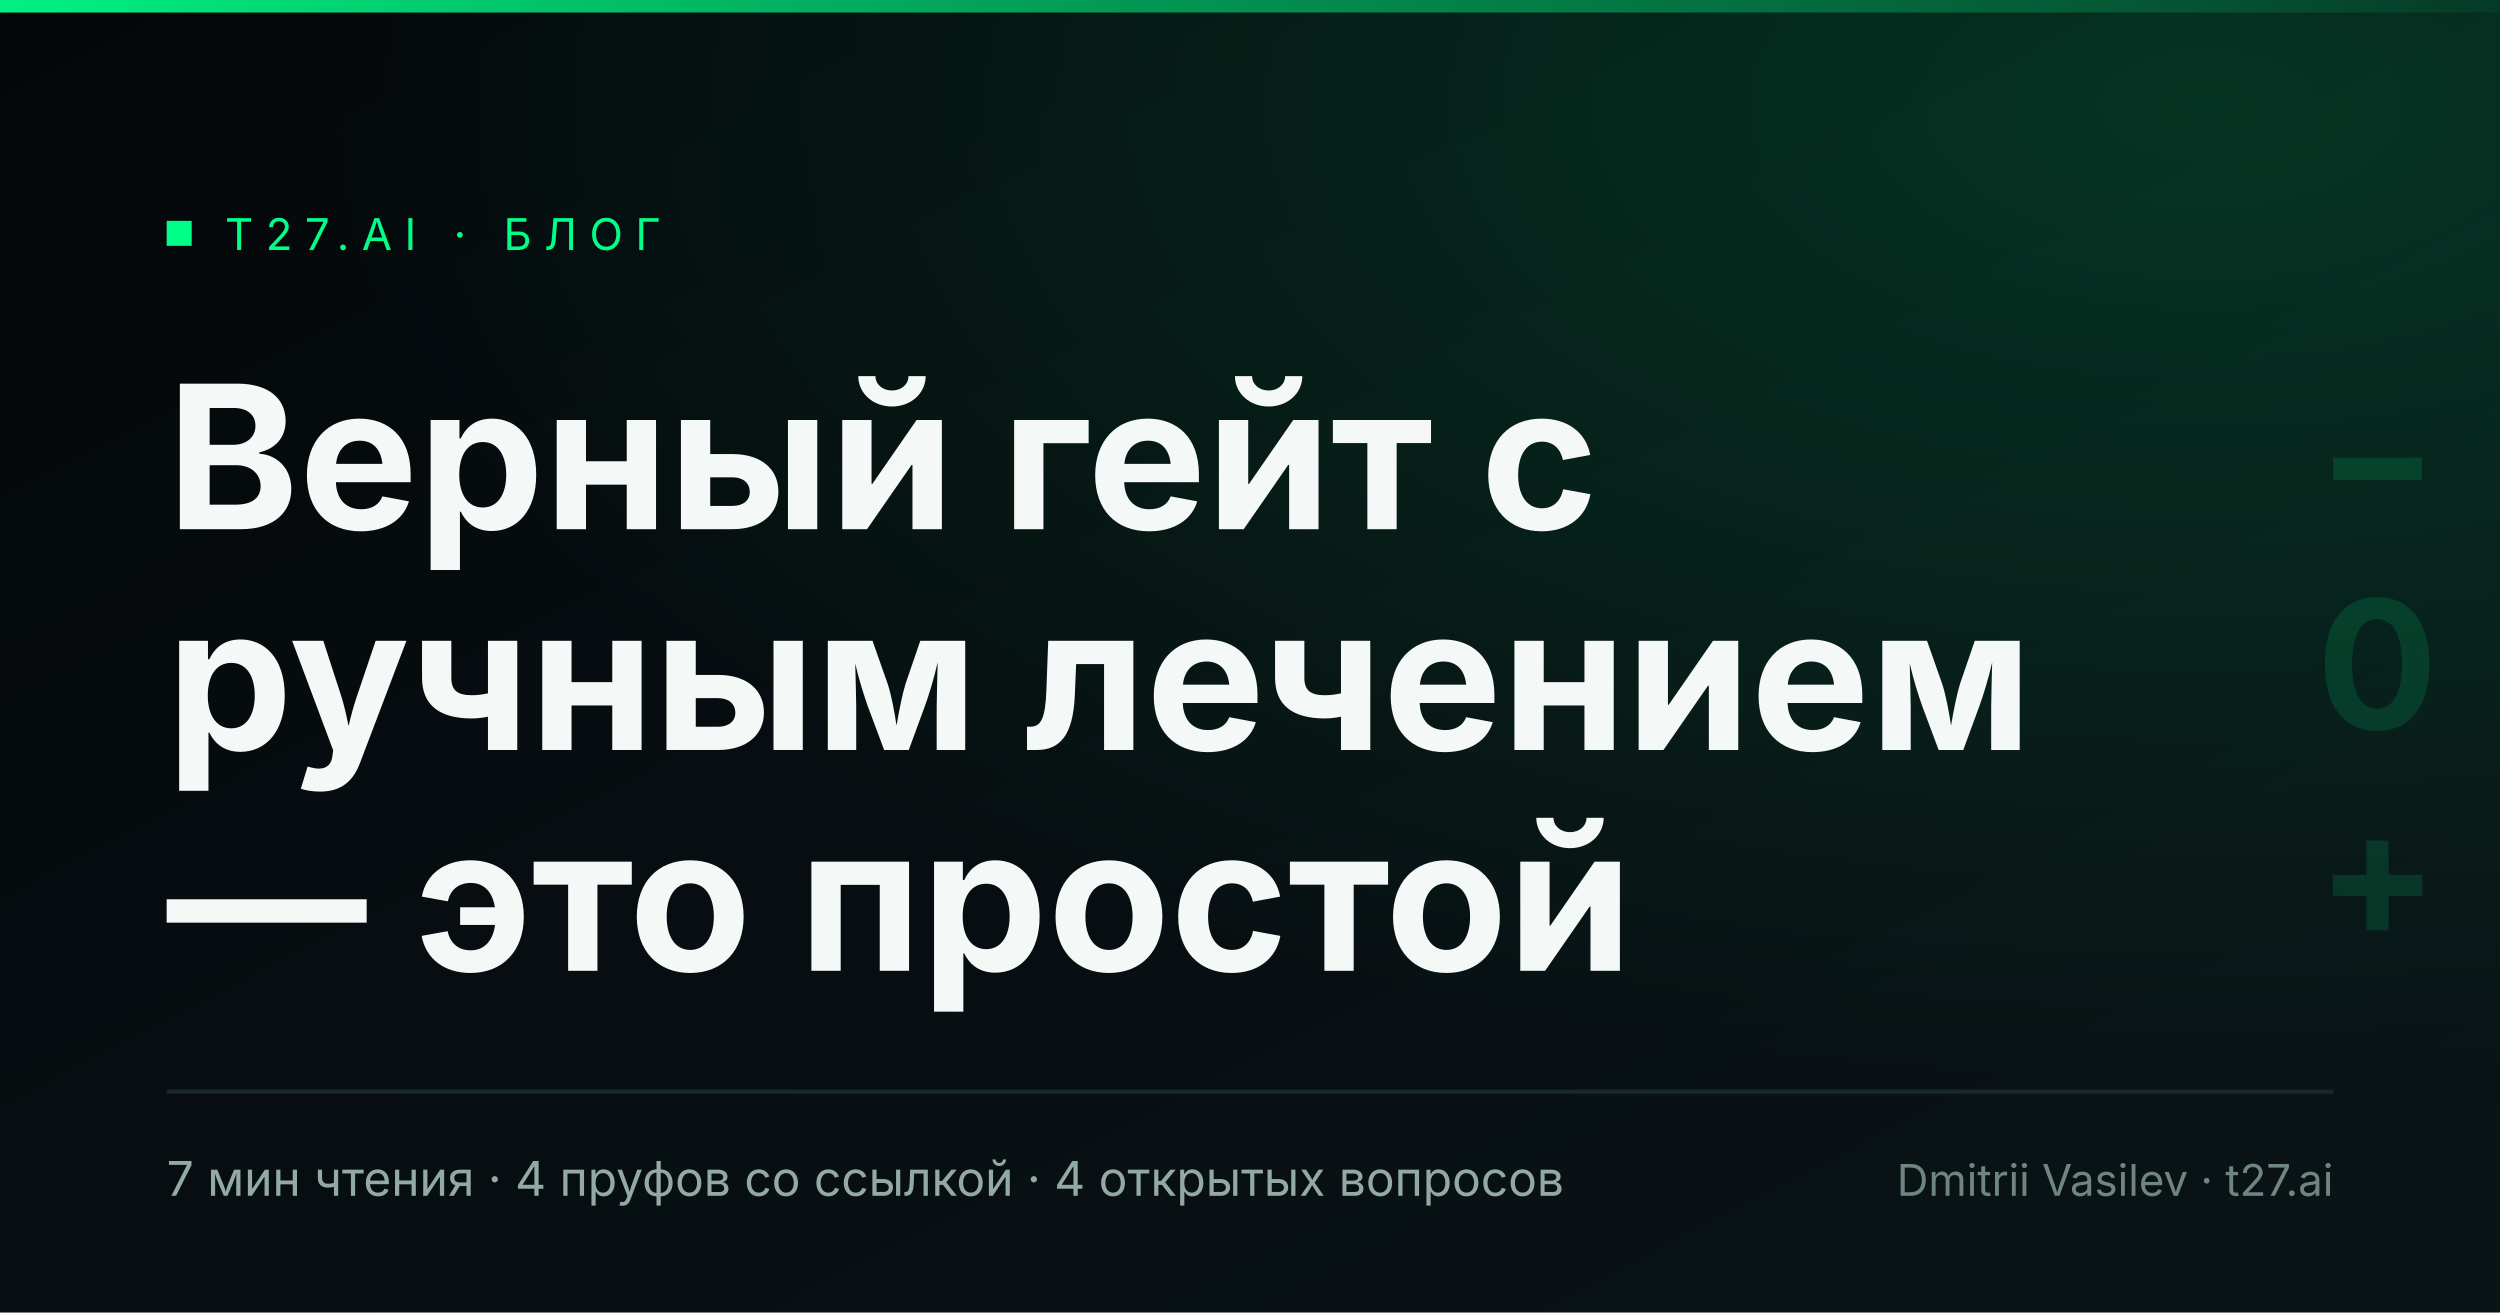
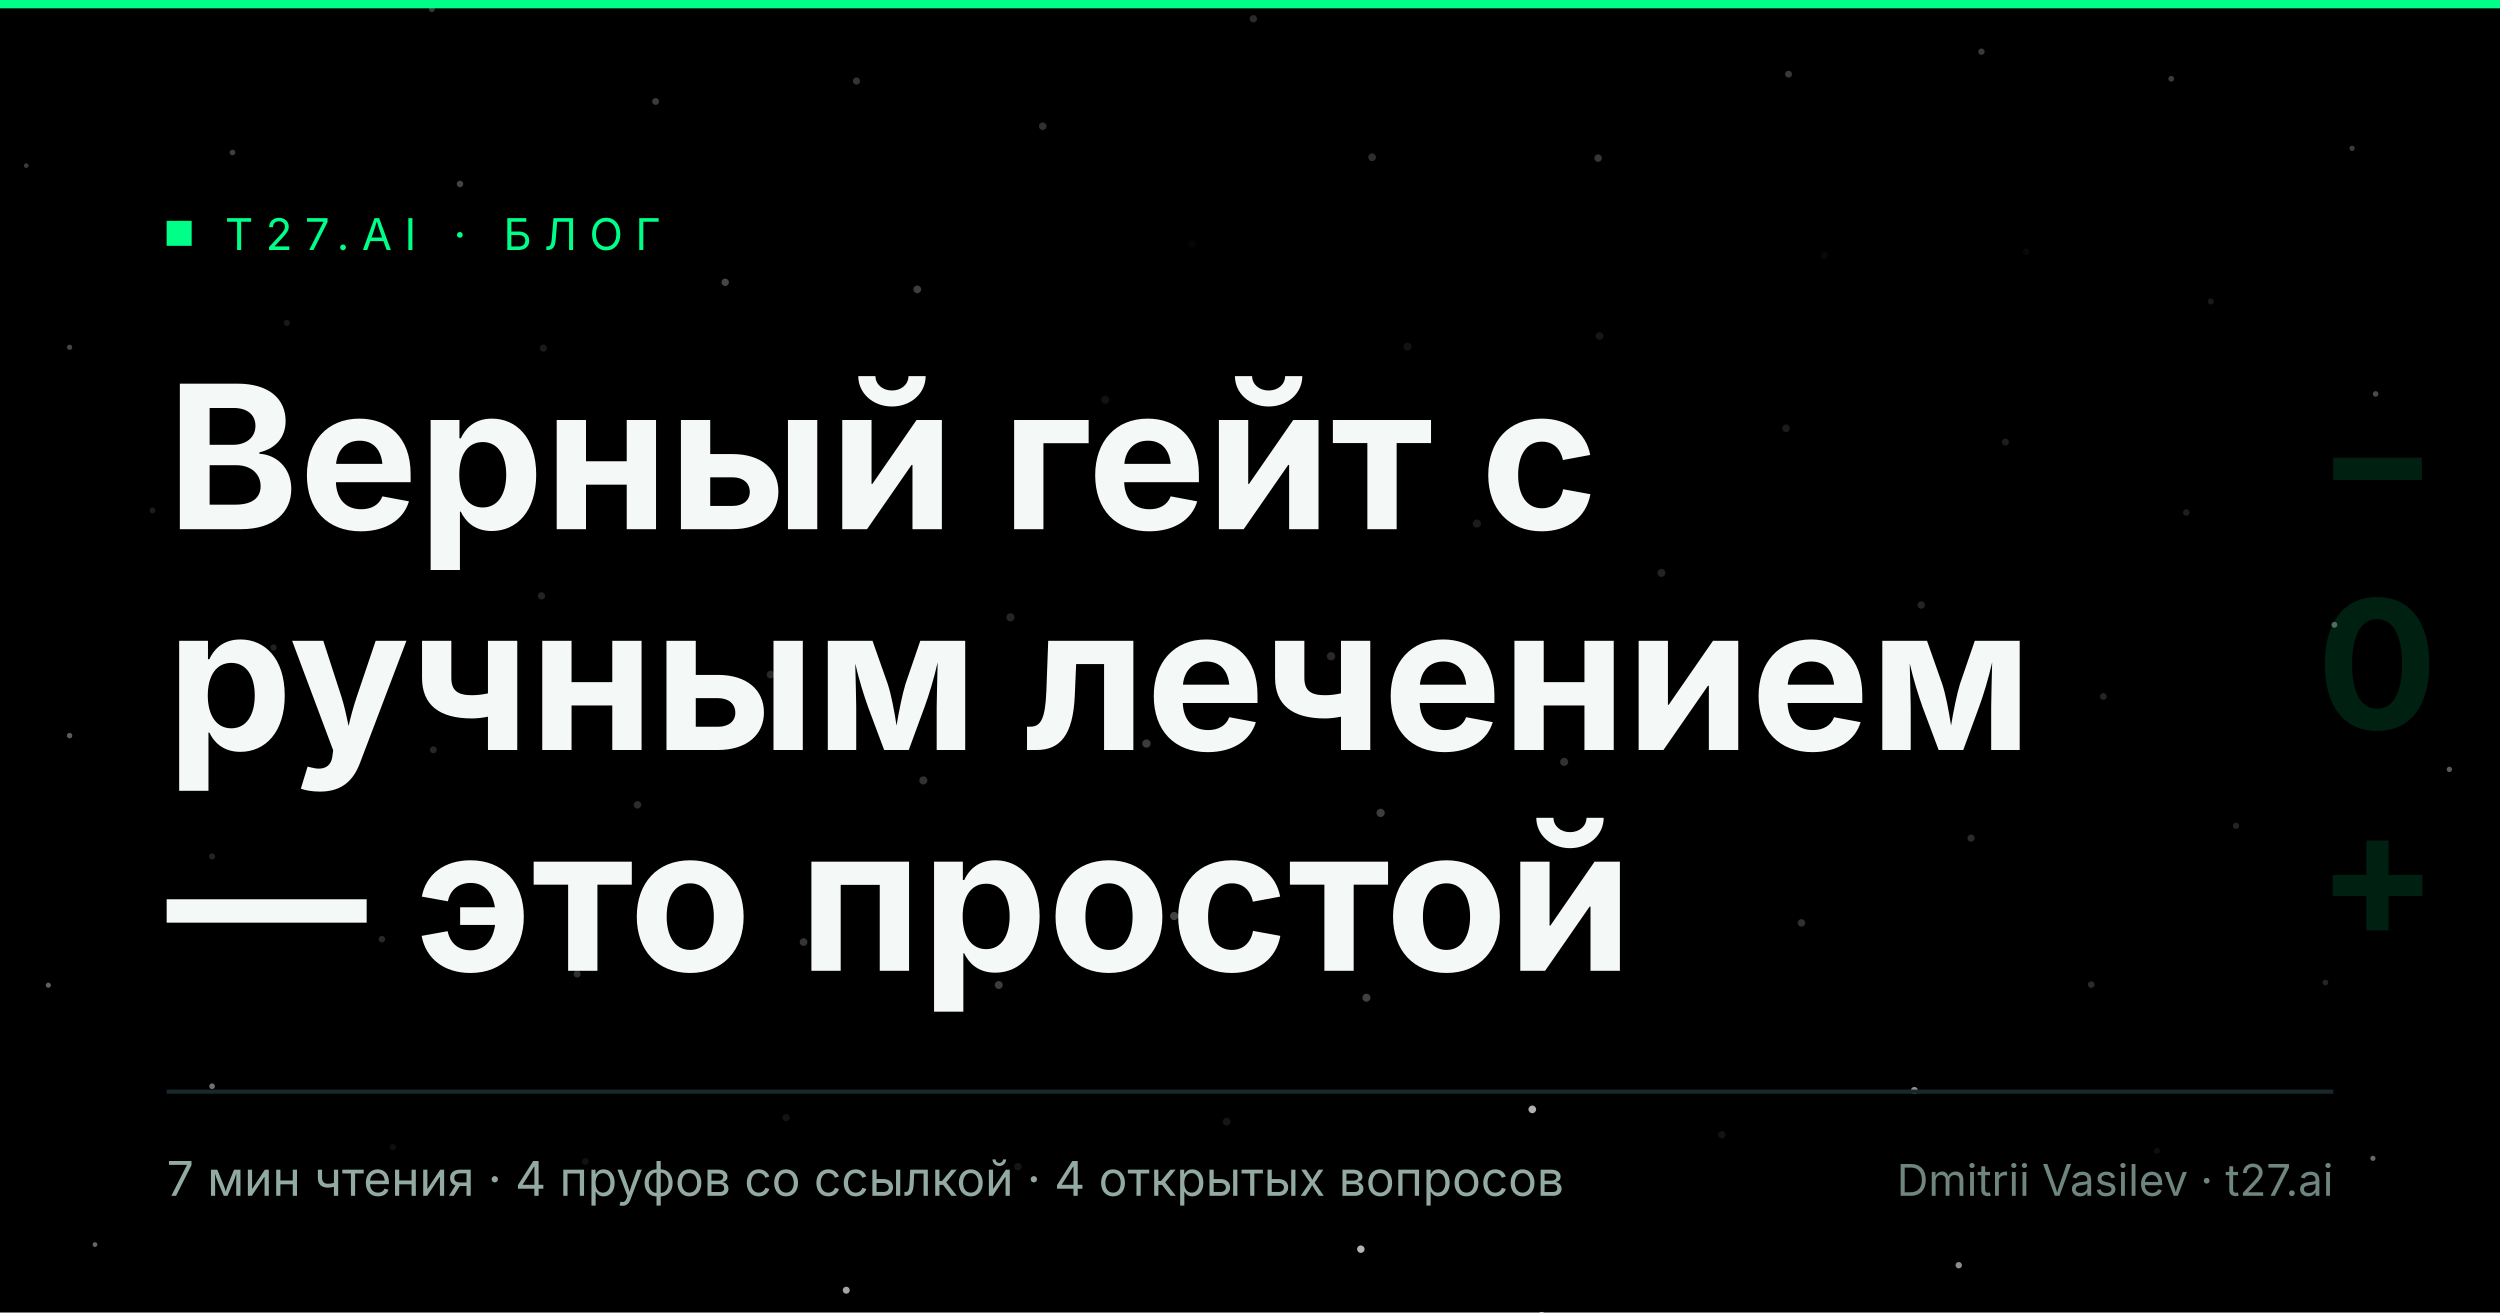
<svg xmlns="http://www.w3.org/2000/svg" width="1200" height="630" viewBox="0 0 1200 630" role="img" aria-label="Верный гейт с ручным лечением — это простой">
-   <defs>
-     <linearGradient id="bg" x1="0" y1="0" x2="1" y2="1">
-       <stop offset="0%" stop-color="#04070a" />
-       <stop offset="100%" stop-color="#0a1417" />
-     </linearGradient>
-     <radialGradient id="halo" cx="0.88" cy="0.08" r="0.75">
-       <stop offset="0%" stop-color="#00ff88" stop-opacity="0.16" />
-       <stop offset="100%" stop-color="#00ff88" stop-opacity="0" />
-     </radialGradient>
-     <linearGradient id="glow" x1="0" y1="0" x2="1" y2="0">
-       <stop offset="0%" stop-color="#00ff88" stop-opacity="0.95" />
-       <stop offset="100%" stop-color="#00ff88" stop-opacity="0.06" />
-     </linearGradient>
-   </defs>
-   <rect width="1200" height="630" fill="url(#bg)" />
-   <rect width="1200" height="630" fill="url(#halo)" />
-   <text x="1112" y="250" font-family="Inter,Helvetica,Arial,sans-serif" font-size="86" font-weight="700" fill="#00ff88" opacity="0.13">−</text>
-   <text x="1112" y="350" font-family="Inter,Helvetica,Arial,sans-serif" font-size="86" font-weight="700" fill="#00ff88" opacity="0.13">0</text>
-   <text x="1112" y="450" font-family="Inter,Helvetica,Arial,sans-serif" font-size="86" font-weight="700" fill="#00ff88" opacity="0.13">+</text>
-   <rect x="0" y="0" width="1200" height="6" fill="url(#glow)" />
+   <rect width="1200" height="630" fill="#000000" />
+   <circle cx="638.9" cy="315.0" r="2.00" fill="#ffffff" opacity="0.164" />
+   <circle cx="550.3" cy="356.9" r="1.99" fill="#ffffff" opacity="0.232" />
+   <circle cx="607.6" cy="235.2" r="1.98" fill="#ffffff" opacity="0.064" />
+   <circle cx="662.7" cy="390.2" r="1.98" fill="#ffffff" opacity="0.242" />
+   <circle cx="485.0" cy="296.3" r="1.97" fill="#ffffff" opacity="0.145" />
+   <circle cx="708.9" cy="251.3" r="1.96" fill="#ffffff" opacity="0.109" />
+   <circle cx="563.6" cy="439.7" r="1.96" fill="#ffffff" opacity="0.257" />
+   <circle cx="530.5" cy="191.9" r="1.95" fill="#ffffff" opacity="0.073" />
+   <circle cx="750.8" cy="365.7" r="1.95" fill="#ffffff" opacity="0.194" />
+   <circle cx="443.2" cy="374.6" r="1.94" fill="#ffffff" opacity="0.198" />
+   <circle cx="675.6" cy="166.4" r="1.93" fill="#ffffff" opacity="0.071" />
+   <circle cx="655.9" cy="478.9" r="1.93" fill="#ffffff" opacity="0.252" />
+   <circle cx="431.6" cy="225.2" r="1.92" fill="#ffffff" opacity="0.110" />
+   <circle cx="797.5" cy="275.0" r="1.91" fill="#ffffff" opacity="0.137" />
+   <circle cx="479.4" cy="472.8" r="1.91" fill="#ffffff" opacity="0.237" />
+   <circle cx="572.1" cy="117.3" r="1.90" fill="#ffffff" opacity="0.022" />
+   <circle cx="771.0" cy="447.6" r="1.89" fill="#ffffff" opacity="0.219" />
+   <circle cx="369.9" cy="323.8" r="1.89" fill="#ffffff" opacity="0.160" />
+   <circle cx="767.8" cy="161.3" r="1.88" fill="#ffffff" opacity="0.089" />
+   <circle cx="588.8" cy="538.4" r="1.87" fill="#ffffff" opacity="0.089" />
+   <circle cx="440.3" cy="138.9" r="1.87" fill="#ffffff" opacity="0.242" />
+   <circle cx="853.0" cy="346.3" r="1.86" fill="#ffffff" opacity="0.167" />
+   <circle cx="385.7" cy="452.2" r="1.86" fill="#ffffff" opacity="0.208" />
+   <circle cx="658.6" cy="75.5" r="1.85" fill="#ffffff" opacity="0.182" />
+   <circle cx="735.5" cy="532.5" r="1.84" fill="#ffffff" opacity="0.691" />
+   <circle cx="335.2" cy="237.3" r="1.84" fill="#ffffff" opacity="0.124" />
+   <circle cx="857.3" cy="205.6" r="1.83" fill="#ffffff" opacity="0.113" />
+   <circle cx="488.6" cy="560.0" r="1.82" fill="#ffffff" opacity="0.084" />
+   <circle cx="500.5" cy="60.6" r="1.82" fill="#ffffff" opacity="0.189" />
+   <circle cx="864.7" cy="443.0" r="1.81" fill="#ffffff" opacity="0.194" />
+   <circle cx="306.0" cy="386.3" r="1.80" fill="#ffffff" opacity="0.174" />
+   <circle cx="767.1" cy="75.9" r="1.80" fill="#ffffff" opacity="0.214" />
+   <circle cx="653.2" cy="599.6" r="1.79" fill="#ffffff" opacity="0.706" />
+   <circle cx="348.1" cy="135.5" r="1.78" fill="#ffffff" opacity="0.274" />
+   <circle cx="922.2" cy="290.4" r="1.78" fill="#ffffff" opacity="0.141" />
+   <circle cx="377.3" cy="536.5" r="1.77" fill="#ffffff" opacity="0.076" />
+   <circle cx="601.6" cy="9.0" r="1.77" fill="#ffffff" opacity="0.168" />
+   <circle cx="826.5" cy="544.7" r="1.76" fill="#ffffff" opacity="0.076" />
+   <circle cx="259.9" cy="286.0" r="1.75" fill="#ffffff" opacity="0.139" />
+   <circle cx="875.6" cy="122.6" r="1.75" fill="#ffffff" opacity="0.033" />
+   <circle cx="537.3" cy="632.1" r="1.74" fill="#ffffff" opacity="0.689" />
+   <circle cx="411.1" cy="38.9" r="1.73" fill="#ffffff" opacity="0.206" />
+   <circle cx="946.1" cy="402.3" r="1.73" fill="#ffffff" opacity="0.169" />
+   <circle cx="277.0" cy="467.5" r="1.72" fill="#ffffff" opacity="0.185" />
+   <circle cx="727.7" cy="-1.8" r="1.71" fill="#ffffff" opacity="0.181" />
+   <circle cx="740.0" cy="631.4" r="1.71" fill="#ffffff" opacity="0.663" />
+   <circle cx="260.8" cy="167.1" r="1.70" fill="#ffffff" opacity="0.106" />
+   <circle cx="962.6" cy="212.2" r="1.69" fill="#ffffff" opacity="0.117" />
+   <circle cx="406.2" cy="619.3" r="1.69" fill="#ffffff" opacity="0.641" />
+   <circle cx="918.9" cy="523.4" r="1.67" fill="#ffffff" opacity="0.564" />
+   <circle cx="208.0" cy="359.9" r="1.67" fill="#ffffff" opacity="0.152" />
+   <circle cx="858.5" cy="35.6" r="1.66" fill="#ffffff" opacity="0.221" />
+   <circle cx="314.7" cy="48.7" r="1.65" fill="#ffffff" opacity="0.232" />
+   <circle cx="1009.6" cy="334.3" r="1.64" fill="#ffffff" opacity="0.144" />
+   <circle cx="281.0" cy="557.5" r="1.64" fill="#ffffff" opacity="0.068" />
+   <circle cx="838.8" cy="634.0" r="1.62" fill="#ffffff" opacity="0.611" />
+   <circle cx="186.2" cy="227.4" r="1.62" fill="#ffffff" opacity="0.119" />
+   <circle cx="972.5" cy="120.8" r="1.61" fill="#ffffff" opacity="0.034" />
+   <circle cx="1003.8" cy="472.6" r="1.59" fill="#ffffff" opacity="0.168" />
+   <circle cx="183.3" cy="450.8" r="1.58" fill="#ffffff" opacity="0.163" />
+   <circle cx="220.8" cy="88.3" r="1.57" fill="#ffffff" opacity="0.262" />
+   <circle cx="1049.4" cy="246.0" r="1.56" fill="#ffffff" opacity="0.120" />
+   <circle cx="940.2" cy="607.3" r="1.54" fill="#ffffff" opacity="0.551" />
+   <circle cx="131.3" cy="310.8" r="1.53" fill="#ffffff" opacity="0.131" />
+   <circle cx="951.1" cy="24.8" r="1.53" fill="#ffffff" opacity="0.228" />
+   <circle cx="1073.3" cy="396.4" r="1.51" fill="#ffffff" opacity="0.144" />
+   <circle cx="188.6" cy="550.6" r="1.50" fill="#ffffff" opacity="0.060" />
+   <circle cx="137.7" cy="155.0" r="1.48" fill="#ffffff" opacity="0.100" />
+   <circle cx="1061.2" cy="144.7" r="1.48" fill="#ffffff" opacity="0.098" />
+   <circle cx="1035.3" cy="552.4" r="1.46" fill="#ffffff" opacity="0.058" />
+   <circle cx="101.8" cy="411.1" r="1.45" fill="#ffffff" opacity="0.142" />
+   <circle cx="207.3" cy="4.4" r="1.43" fill="#ffffff" opacity="0.220" />
+   <circle cx="1120.5" cy="299.9" r="1.42" fill="#ffffff" opacity="0.357" />
+   <circle cx="73.2" cy="245.0" r="1.40" fill="#ffffff" opacity="0.111" />
+   <circle cx="1042.2" cy="37.8" r="1.39" fill="#ffffff" opacity="0.234" />
+   <circle cx="1116.2" cy="471.6" r="1.37" fill="#ffffff" opacity="0.143" />
+   <circle cx="101.8" cy="521.4" r="1.37" fill="#ffffff" opacity="0.441" />
+   <circle cx="111.6" cy="73.2" r="1.35" fill="#ffffff" opacity="0.247" />
+   <circle cx="1140.3" cy="189.1" r="1.34" fill="#ffffff" opacity="0.295" />
+   <circle cx="33.4" cy="353.1" r="1.31" fill="#ffffff" opacity="0.357" />
+   <circle cx="1175.7" cy="369.3" r="1.29" fill="#ffffff" opacity="0.358" />
+   <circle cx="133.6" cy="634.1" r="1.28" fill="#ffffff" opacity="0.458" />
+   <circle cx="33.4" cy="166.7" r="1.26" fill="#ffffff" opacity="0.276" />
+   <circle cx="1129.0" cy="71.2" r="1.26" fill="#ffffff" opacity="0.239" />
+   <circle cx="1139.0" cy="556.0" r="1.24" fill="#ffffff" opacity="0.413" />
+   <circle cx="23.2" cy="472.9" r="1.23" fill="#ffffff" opacity="0.381" />
+   <circle cx="45.6" cy="597.4" r="1.15" fill="#ffffff" opacity="0.399" />
+   <circle cx="12.6" cy="79.5" r="1.13" fill="#ffffff" opacity="0.229" />
+   <text x="1112" y="250" font-family="Inter,DejaVu Sans,Helvetica,Arial,sans-serif" font-size="86" font-weight="700" fill="#00ff88" opacity="0.13">−</text>
+   <text x="1112" y="350" font-family="Inter,DejaVu Sans,Helvetica,Arial,sans-serif" font-size="86" font-weight="700" fill="#00ff88" opacity="0.13">0</text>
+   <text x="1112" y="450" font-family="Inter,DejaVu Sans,Helvetica,Arial,sans-serif" font-size="86" font-weight="700" fill="#00ff88" opacity="0.13">+</text>
+   <rect x="0" y="0" width="1200" height="4" fill="#00ff88" />
  <rect x="80" y="106" width="12" height="12" fill="#00ff88" />
-   <text x="108" y="120" font-family="Inter,Helvetica,Arial,sans-serif" font-size="21" letter-spacing="6" fill="#00ff88">T27.AI · БЛОГ</text>
-   <text x="80" y="254" font-family="Inter,Helvetica,Arial,sans-serif" font-size="96" font-weight="700" fill="#f4f8f6">Верный гейт с</text>
-   <text x="80" y="360" font-family="Inter,Helvetica,Arial,sans-serif" font-size="96" font-weight="700" fill="#f4f8f6">ручным лечением</text>
-   <text x="80" y="466" font-family="Inter,Helvetica,Arial,sans-serif" font-size="96" font-weight="700" fill="#f4f8f6">— это простой</text>
+   <text x="108" y="120" font-family="Inter,DejaVu Sans,Helvetica,Arial,sans-serif" font-size="21" letter-spacing="6" fill="#00ff88">T27.AI · БЛОГ</text>
+   <text x="80" y="254" font-family="Inter,DejaVu Sans,Helvetica,Arial,sans-serif" font-size="96" font-weight="700" fill="#f4f8f6">Верный гейт с</text>
+   <text x="80" y="360" font-family="Inter,DejaVu Sans,Helvetica,Arial,sans-serif" font-size="96" font-weight="700" fill="#f4f8f6">ручным лечением</text>
+   <text x="80" y="466" font-family="Inter,DejaVu Sans,Helvetica,Arial,sans-serif" font-size="96" font-weight="700" fill="#f4f8f6">— это простой</text>
  <line x1="80" y1="524" x2="1120" y2="524" stroke="#18292b" stroke-width="2" />
-   <text x="80" y="574" font-family="Inter,Helvetica,Arial,sans-serif" font-size="23" fill="#93aaa2">7 мин чтения  ·  4 пруфов со ссылкой  ·  4 открытых вопросов</text>
-   <text x="1120" y="574" text-anchor="end" font-family="Inter,Helvetica,Arial,sans-serif" font-size="21" fill="#6f8580">Dmitrii Vasilev · t27.ai</text>
+   <text x="80" y="574" font-family="Inter,DejaVu Sans,Helvetica,Arial,sans-serif" font-size="23" fill="#93aaa2">7 мин чтения  ·  4 пруфов со ссылкой  ·  4 открытых вопросов</text>
+   <text x="1120" y="574" text-anchor="end" font-family="Inter,DejaVu Sans,Helvetica,Arial,sans-serif" font-size="21" fill="#6f8580">Dmitrii Vasilev · t27.ai</text>
</svg>
